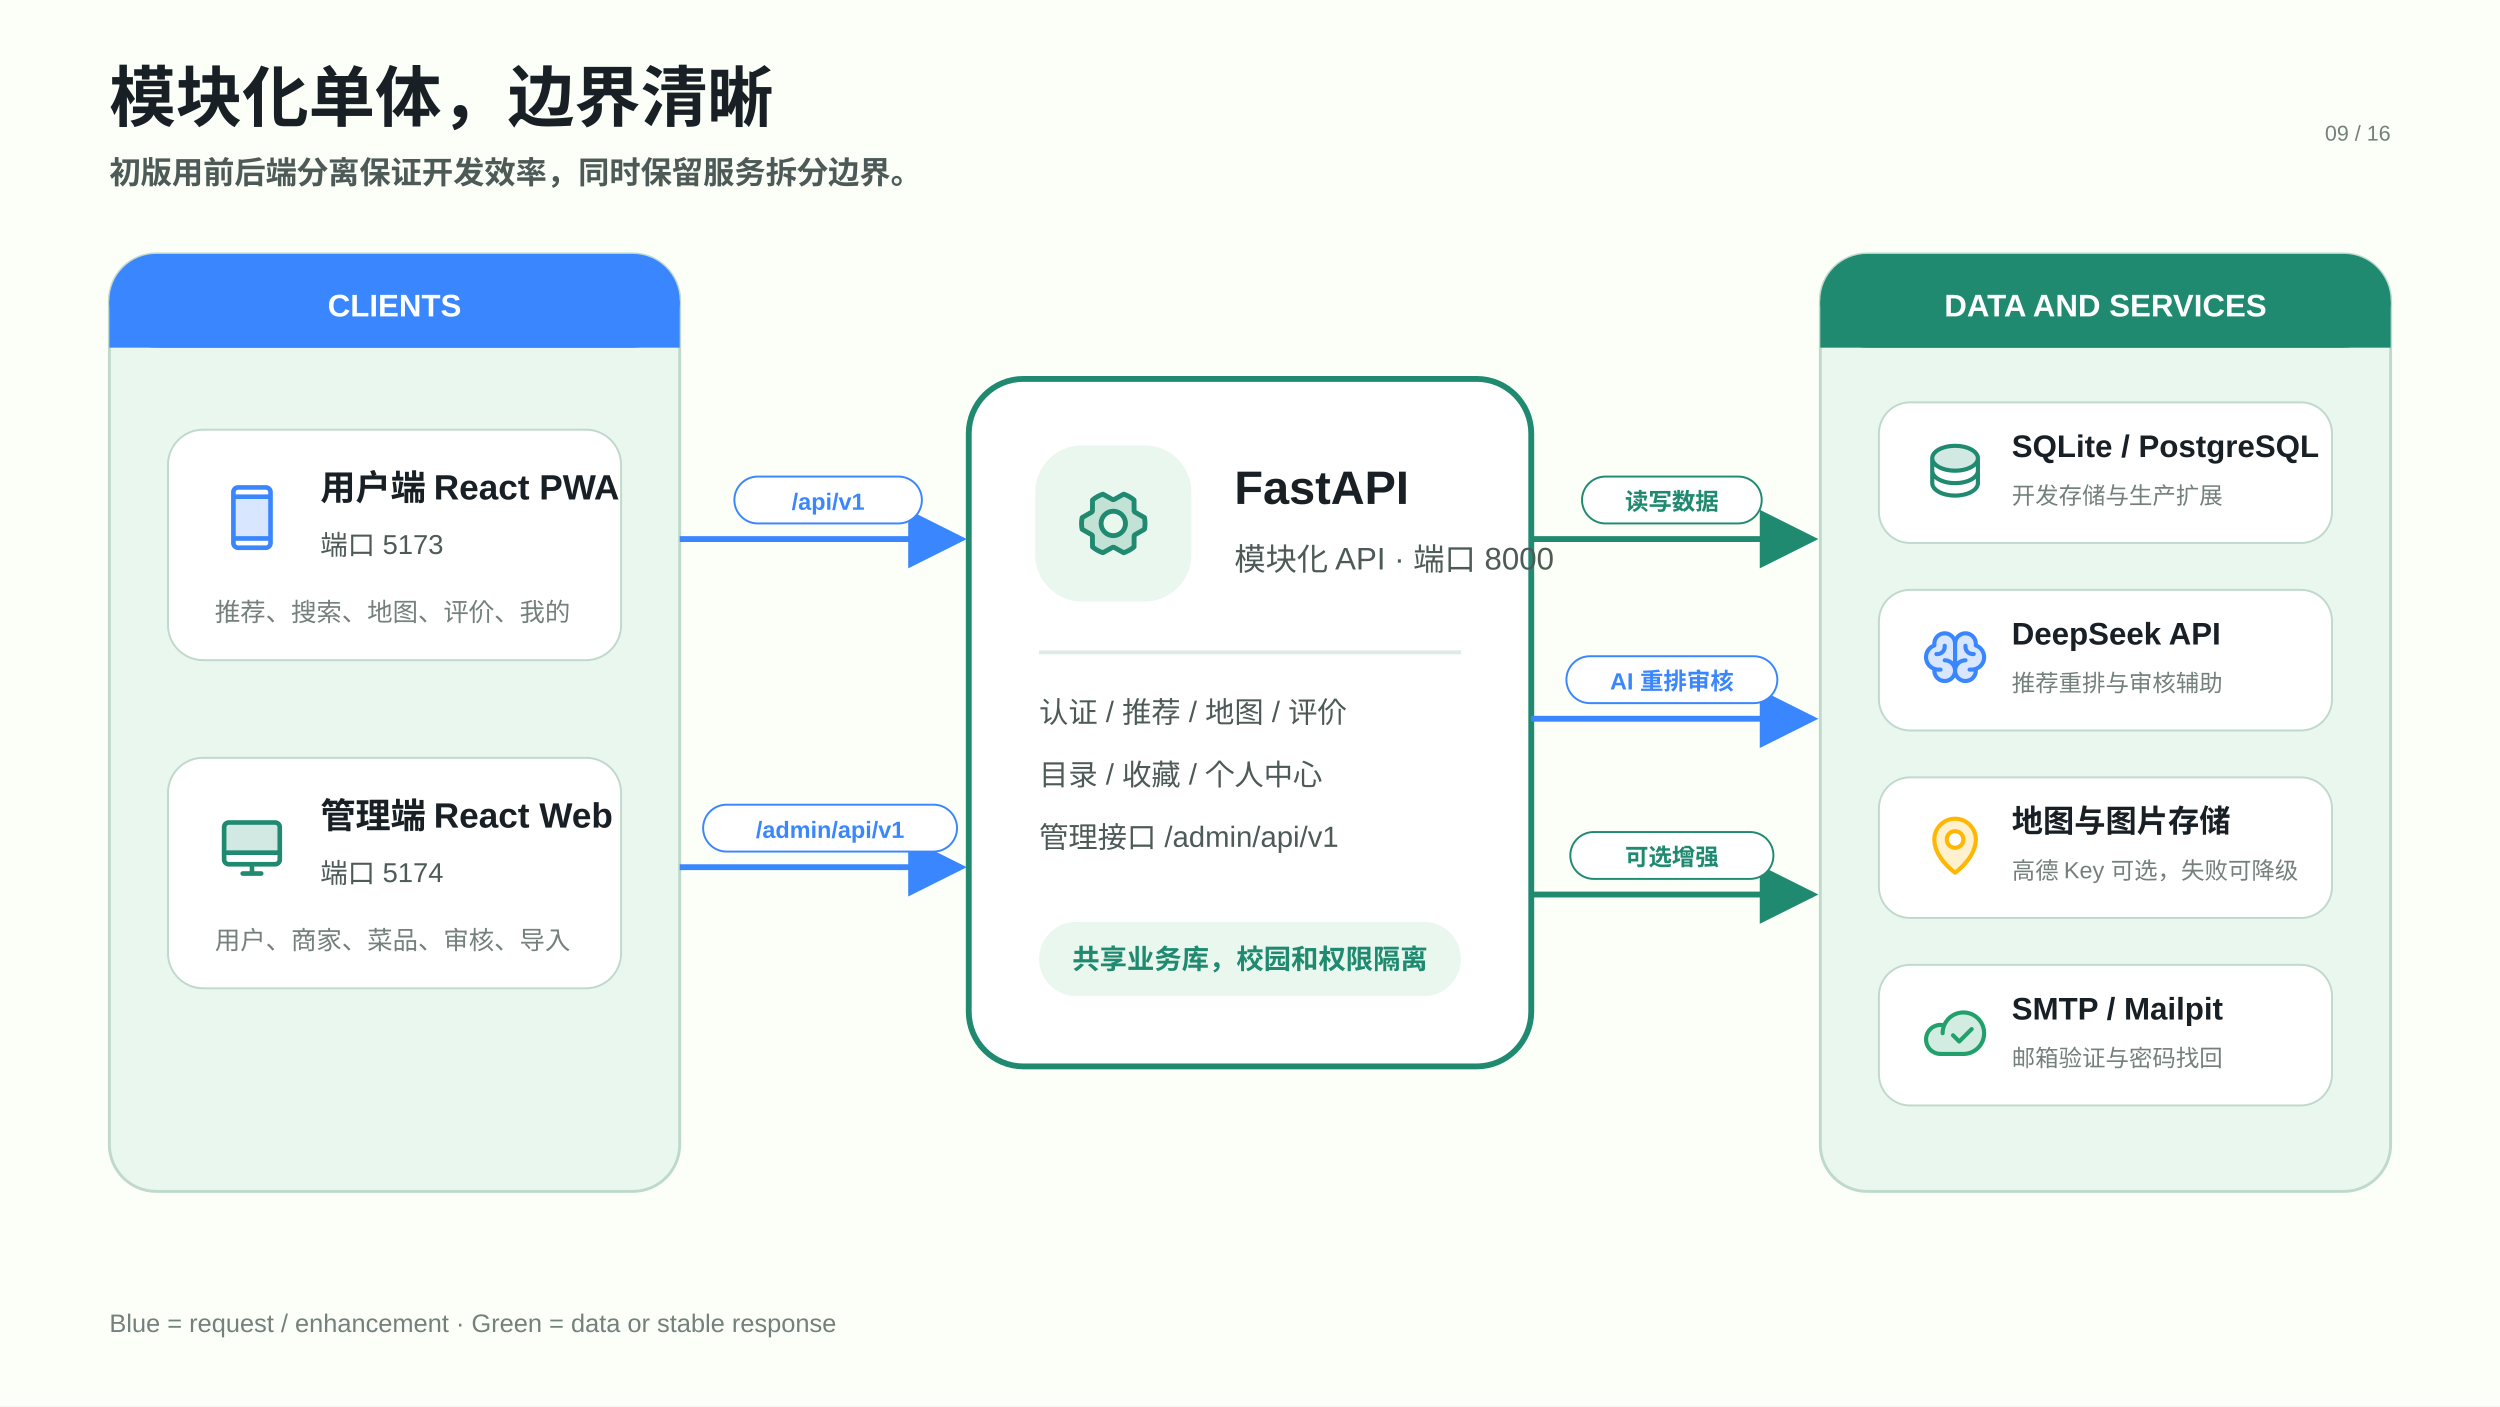
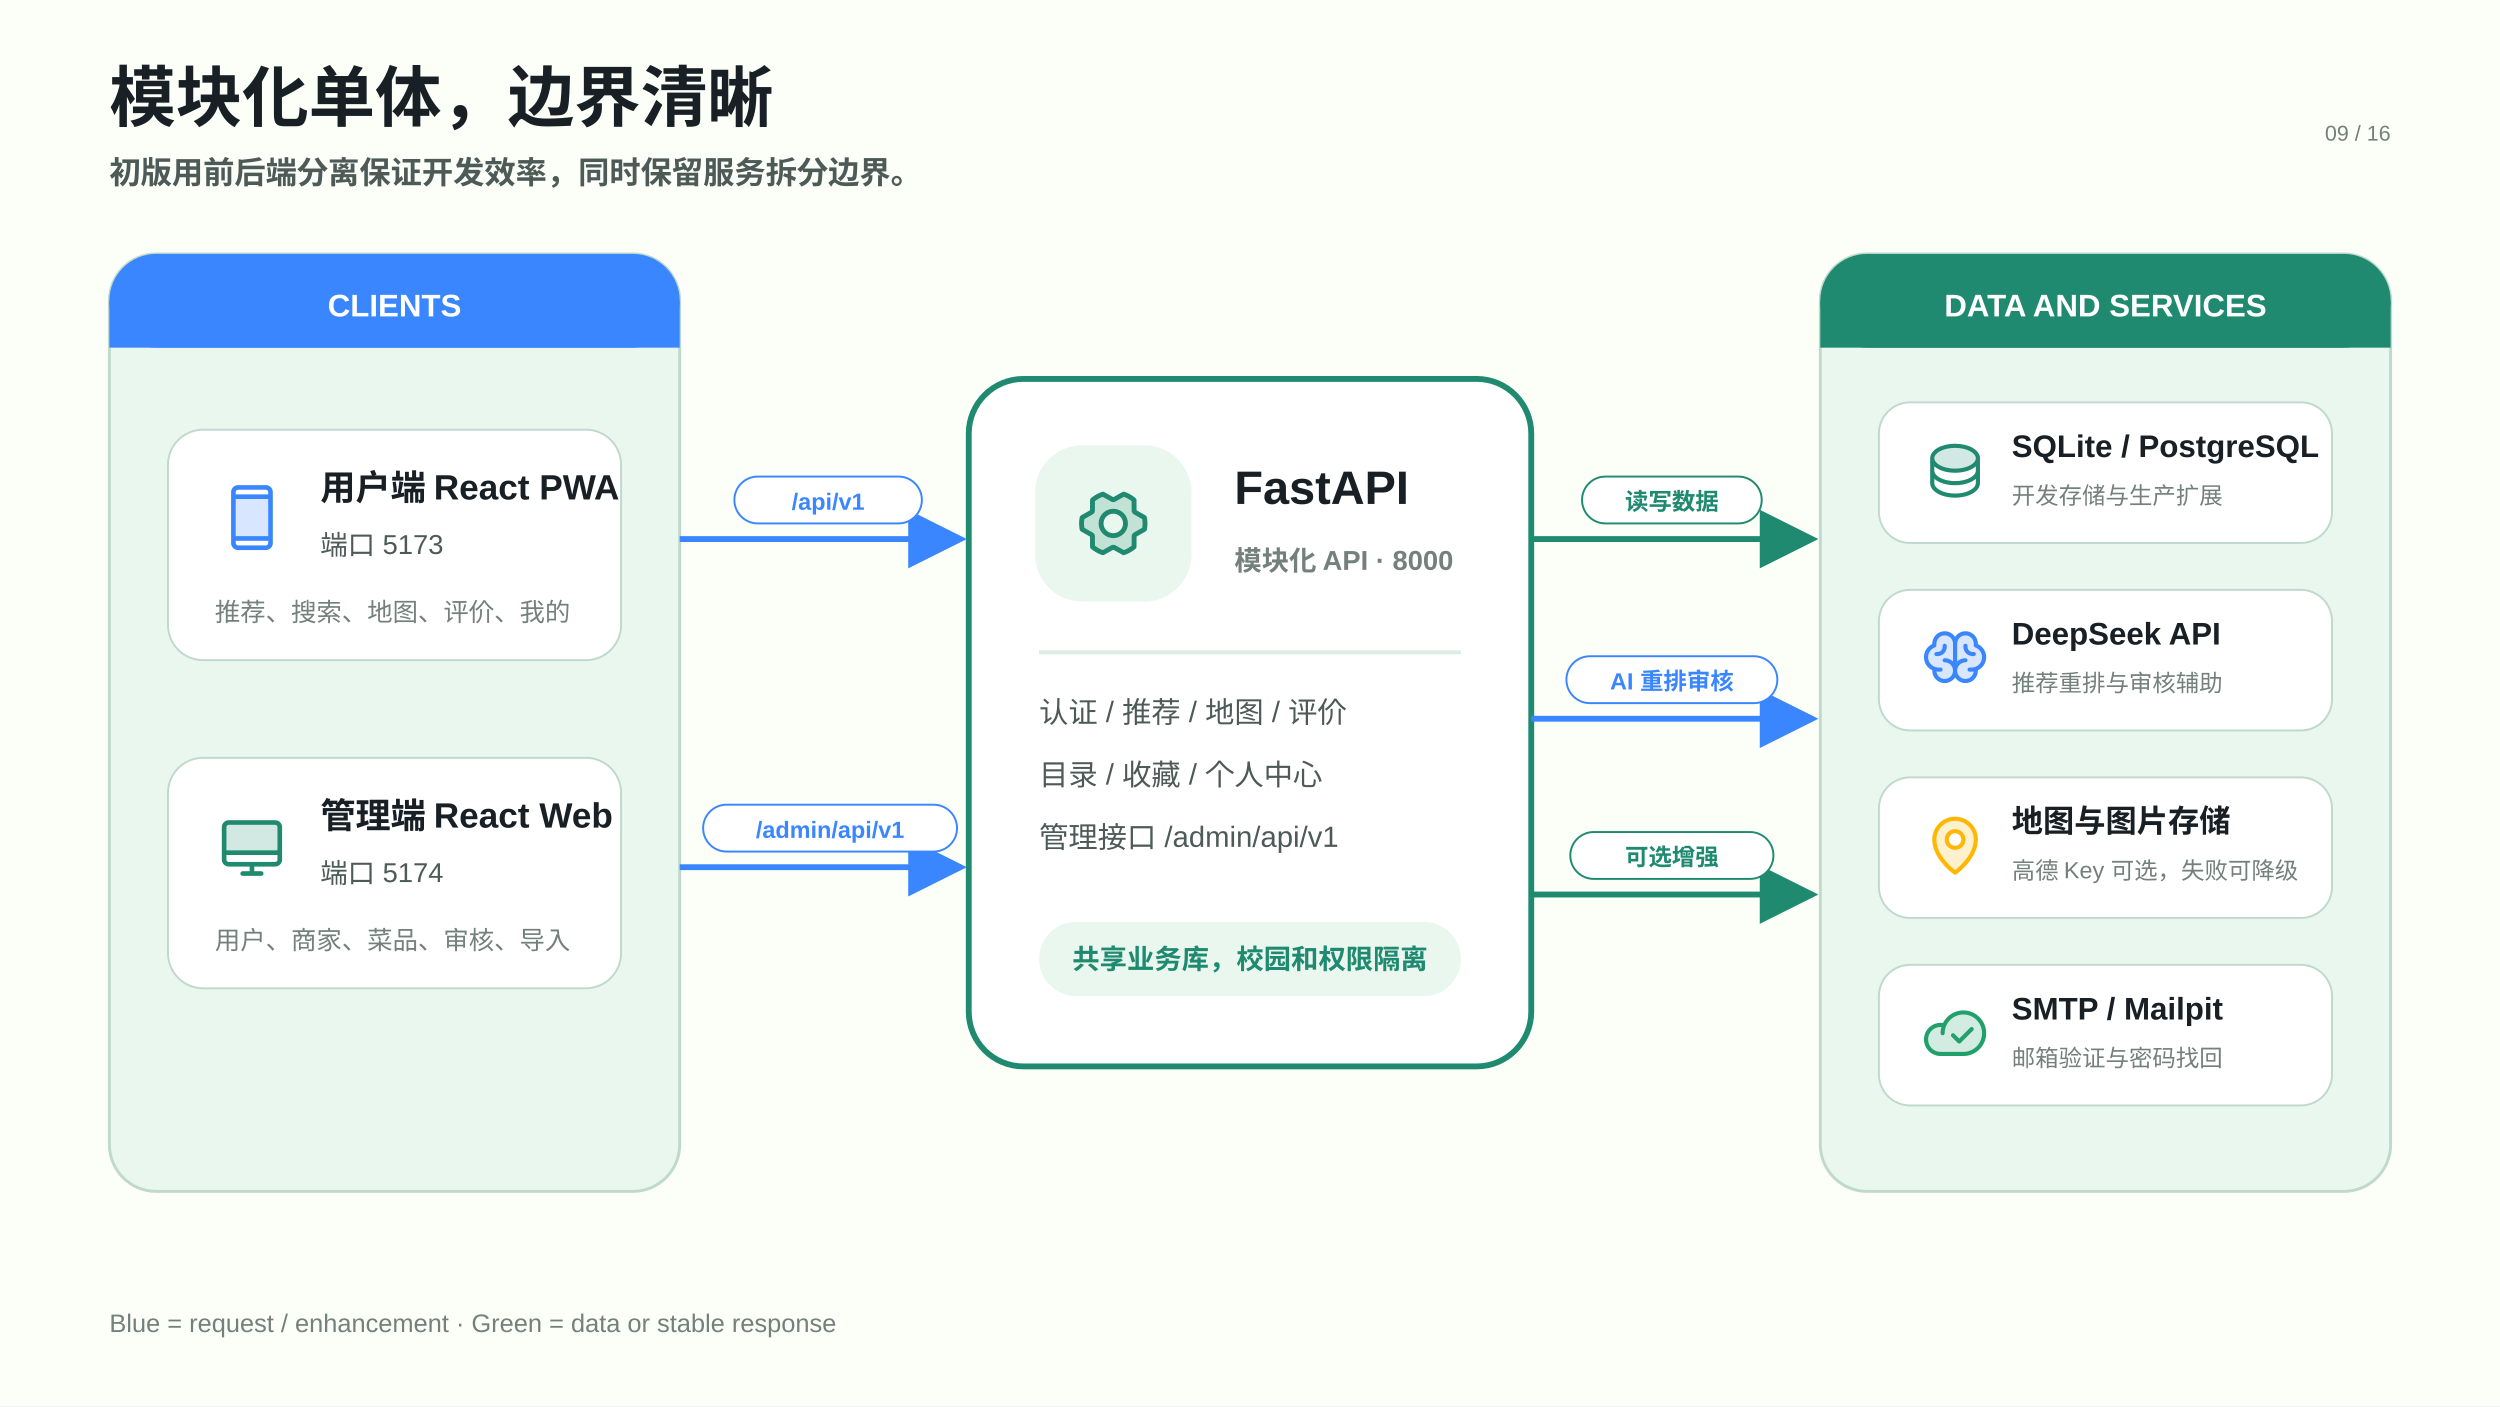
<svg xmlns="http://www.w3.org/2000/svg" viewBox="0 0 1280 720" width="1280" height="720">
  <defs>
    <marker id="arrowReq" markerWidth="10" markerHeight="10" refX="9" refY="5" orient="auto" markerUnits="strokeWidth">
      <path d="M0,0 L10,5 L0,10 Z" fill="#3A86FF" />
    </marker>
    <marker id="arrowResp" markerWidth="10" markerHeight="10" refX="9" refY="5" orient="auto" markerUnits="strokeWidth">
      <path d="M0,0 L10,5 L0,10 Z" fill="#1F8A70" />
    </marker>
  </defs>
  <g id="background">
    <rect x="0" y="0" width="1280" height="720" fill="#FBFFF7" />
  </g>
  <g id="header">
    <text x="56" y="62" font-family="'Trebuchet MS', 'Microsoft YaHei', 'PingFang SC', sans-serif" font-size="34" font-weight="800" fill="#182026">模块化单体，边界清晰</text>
    <text x="56" y="94" font-family="'Microsoft YaHei', 'PingFang SC', Arial, sans-serif" font-size="16" font-weight="700" fill="#4D5A57">初版用前后端分离保证开发效率，同时保留服务拆分边界。</text>
    <text x="1224" y="72" text-anchor="end" font-family="'Microsoft YaHei', 'PingFang SC', Arial, sans-serif" font-size="11" fill="#74807C">09 / 16</text>
  </g>
  <g id="client-zone">
    <path fill="#EAF7EF" stroke="#BFD9CC" stroke-width="1.5" d="M80,130 H324 A24,24 0 0 1 348,154 V586 A24,24 0 0 1 324,610 H80 A24,24 0 0 1 56,586 V154 A24,24 0 0 1 80,130 Z" />
    <path fill="#3A86FF" d="M80,130 H324 A24,24 0 0 1 348,154 V154 A24,24 0 0 1 324,178 H80 A24,24 0 0 1 56,154 V154 A24,24 0 0 1 80,130 Z" />
    <rect x="56" y="154" width="292" height="24" fill="#3A86FF" />
    <text x="202" y="162" text-anchor="middle" font-family="'Microsoft YaHei', 'PingFang SC', Arial, sans-serif" font-size="16" font-weight="800" fill="#FFFFFF">CLIENTS</text>
    <g id="client-user">
      <path fill="#FFFFFF" stroke="#BFD9CC" stroke-width="1" d="M104,220 H300 A18,18 0 0 1 318,238 V320 A18,18 0 0 1 300,338 H104 A18,18 0 0 1 86,320 V238 A18,18 0 0 1 104,220 Z" />
      <g transform="translate(110, 246) scale(0.148438)" fill="#3A86FF">
        <path d="M192,56V200H64V56Z" opacity="0.2" />
        <path d="M176,16H80A24,24,0,0,0,56,40V216a24,24,0,0,0,24,24h96a24,24,0,0,0,24-24V40A24,24,0,0,0,176,16ZM72,64H184V192H72Zm8-32h96a8,8,0,0,1,8,8v8H72V40A8,8,0,0,1,80,32Zm96,192H80a8,8,0,0,1-8-8v-8H184v8A8,8,0,0,1,176,224Z" />
      </g>
      <text x="164" y="256" font-family="'Microsoft YaHei', 'PingFang SC', Arial, sans-serif" font-size="18" font-weight="800" fill="#182026">用户端 React PWA</text>
      <text x="164" y="284" font-family="'Microsoft YaHei', 'PingFang SC', Arial, sans-serif" font-size="14" fill="#4D5A57">端口 5173</text>
      <text x="110" y="318" font-family="'Microsoft YaHei', 'PingFang SC', Arial, sans-serif" font-size="13" fill="#74807C">推荐、搜索、地图、评价、我的</text>
    </g>
    <g id="client-admin">
      <path fill="#FFFFFF" stroke="#BFD9CC" stroke-width="1" d="M104,388 H300 A18,18 0 0 1 318,406 V488 A18,18 0 0 1 300,506 H104 A18,18 0 0 1 86,488 V406 A18,18 0 0 1 104,388 Z" />
      <g transform="translate(110, 414) scale(0.148438)" fill="#1F8A70">
        <path d="M224,64v88H32V64A16,16,0,0,1,48,48H208A16,16,0,0,1,224,64Z" opacity="0.2" />
        <path d="M208,40H48A24,24,0,0,0,24,64V176a24,24,0,0,0,24,24h72v16H96a8,8,0,0,0,0,16h64a8,8,0,0,0,0-16H136V200h72a24,24,0,0,0,24-24V64A24,24,0,0,0,208,40ZM48,56H208a8,8,0,0,1,8,8v80H40V64A8,8,0,0,1,48,56ZM208,184H48a8,8,0,0,1-8-8V160H216v16A8,8,0,0,1,208,184Z" />
      </g>
      <text x="164" y="424" font-family="'Microsoft YaHei', 'PingFang SC', Arial, sans-serif" font-size="18" font-weight="800" fill="#182026">管理端 React Web</text>
      <text x="164" y="452" font-family="'Microsoft YaHei', 'PingFang SC', Arial, sans-serif" font-size="14" fill="#4D5A57">端口 5174</text>
      <text x="110" y="486" font-family="'Microsoft YaHei', 'PingFang SC', Arial, sans-serif" font-size="13" fill="#74807C">用户、商家、菜品、审核、导入</text>
    </g>
  </g>
  <g id="api-zone">
    <path fill="#FFFFFF" stroke="#1F8A70" stroke-width="3" d="M524,194 H756 A28,28 0 0 1 784,222 V518 A28,28 0 0 1 756,546 H524 A28,28 0 0 1 496,518 V222 A28,28 0 0 1 524,194 Z" />
    <path fill="#EAF7EF" d="M554,228 H586 A24,24 0 0 1 610,252 V284 A24,24 0 0 1 586,308 H554 A24,24 0 0 1 530,284 V252 A24,24 0 0 1 554,228 Z" />
    <g transform="translate(550, 248) scale(0.15625)" fill="#1F8A70">
      <path d="M230.1,108.76,198.25,90.62c-.64-1.16-1.31-2.29-2-3.41l-.12-36A104.61,104.61,0,0,0,162,32L130,49.89c-1.34,0-2.69,0-4,0L94,32A104.58,104.58,0,0,0,59.89,51.25l-.16,36c-.7,1.12-1.37,2.26-2,3.41l-31.84,18.1a99.15,99.15,0,0,0,0,38.46l31.85,18.14c.64,1.16,1.31,2.29,2,3.41l.12,36A104.61,104.61,0,0,0,94,224l32-17.87c1.34,0,2.69,0,4,0L162,224a104.58,104.58,0,0,0,34.08-19.25l.16-36c.7-1.12,1.37-2.26,2-3.41l31.84-18.1A99.15,99.15,0,0,0,230.1,108.76ZM128,168a40,40,0,1,1,40-40A40,40,0,0,1,128,168Z" opacity="0.2" />
      <path d="M128,80a48,48,0,1,0,48,48A48.05,48.05,0,0,0,128,80Zm0,80a32,32,0,1,1,32-32A32,32,0,0,1,128,160Zm109.94-52.79a8,8,0,0,0-3.89-5.4l-29.83-17-.12-33.62a8,8,0,0,0-2.83-6.08,111.91,111.91,0,0,0-36.72-20.67,8,8,0,0,0-6.46.59L128,41.85,97.88,25a8,8,0,0,0-6.47-.6A111.92,111.92,0,0,0,54.73,45.15a8,8,0,0,0-2.83,6.07l-.15,33.65-29.83,17a8,8,0,0,0-3.89,5.4,106.47,106.47,0,0,0,0,41.56,8,8,0,0,0,3.89,5.4l29.83,17,.12,33.63a8,8,0,0,0,2.83,6.08,111.91,111.91,0,0,0,36.72,20.67,8,8,0,0,0,6.46-.59L128,214.15,158.12,231a7.91,7.91,0,0,0,3.9,1,8.09,8.09,0,0,0,2.57-.42,112.1,112.1,0,0,0,36.68-20.73,8,8,0,0,0,2.83-6.07l.15-33.65,29.83-17a8,8,0,0,0,3.89-5.4A106.47,106.47,0,0,0,237.94,107.21Zm-15,34.91-28.57,16.25a8,8,0,0,0-3,3c-.58,1-1.19,2.06-1.81,3.06a7.94,7.94,0,0,0-1.22,4.21l-.15,32.25a95.89,95.89,0,0,1-25.37,14.3L134,199.13a8,8,0,0,0-3.91-1h-.19c-1.21,0-2.43,0-3.64,0a8.1,8.1,0,0,0-4.1,1l-28.84,16.1A96,96,0,0,1,67.88,201l-.11-32.2a8,8,0,0,0-1.22-4.22c-.62-1-1.23-2-1.8-3.06a8.09,8.09,0,0,0-3-3.06l-28.6-16.29a90.49,90.49,0,0,1,0-28.26L61.67,97.63a8,8,0,0,0,3-3c.58-1,1.19-2.06,1.81-3.06a7.94,7.94,0,0,0,1.22-4.21l.15-32.25a95.89,95.89,0,0,1,25.37-14.3L122,56.87a8,8,0,0,0,4.1,1c1.21,0,2.43,0,3.64,0a8,8,0,0,0,4.1-1l28.84-16.1A96,96,0,0,1,188.12,55l.11,32.2a8,8,0,0,0,1.22,4.22c.62,1,1.23,2,1.8,3.06a8.09,8.09,0,0,0,3,3.06l28.6,16.29A90.49,90.49,0,0,1,222.9,142.12Z" />
    </g>
    <text x="632" y="258" font-family="'Microsoft YaHei', 'PingFang SC', Arial, sans-serif" font-size="24" font-weight="800" fill="#182026">FastAPI</text>
-     <text x="632" y="292" font-family="'Microsoft YaHei', 'PingFang SC', Arial, sans-serif" font-size="16" fill="#4D5A57">模块化 API · 端口 8000</text>
+     <text x="632" y="292" font-family="'Microsoft YaHei', 'PingFang SC', Arial, sans-serif" font-size="14" font-weight="700" fill="#74807C">模块化 API · 8000</text>
    <line x1="532" y1="334" x2="748" y2="334" stroke="#DCEBE3" stroke-width="2" />
    <text x="532" y="370" font-family="'Microsoft YaHei', 'PingFang SC', Arial, sans-serif" font-size="15" fill="#4D5A57">认证 / 推荐 / 地图 / 评价</text>
    <text x="532" y="402" font-family="'Microsoft YaHei', 'PingFang SC', Arial, sans-serif" font-size="15" fill="#4D5A57">目录 / 收藏 / 个人中心</text>
    <text x="532" y="434" font-family="'Microsoft YaHei', 'PingFang SC', Arial, sans-serif" font-size="15" fill="#4D5A57">管理接口 /admin/api/v1</text>
    <path fill="#EAF7EF" d="M551,472 H729 A19,19 0 0 1 748,491 V491 A19,19 0 0 1 729,510 H551 A19,19 0 0 1 532,491 V491 A19,19 0 0 1 551,472 Z" />
    <text x="640" y="496" text-anchor="middle" font-family="'Microsoft YaHei', 'PingFang SC', Arial, sans-serif" font-size="14" font-weight="800" fill="#1F8A70">共享业务库，校园和权限隔离</text>
  </g>
  <g id="server-zone">
    <path fill="#EAF7EF" stroke="#BFD9CC" stroke-width="1.5" d="M956,130 H1200 A24,24 0 0 1 1224,154 V586 A24,24 0 0 1 1200,610 H956 A24,24 0 0 1 932,586 V154 A24,24 0 0 1 956,130 Z" />
    <path fill="#1F8A70" d="M956,130 H1200 A24,24 0 0 1 1224,154 V154 A24,24 0 0 1 1200,178 H956 A24,24 0 0 1 932,154 V154 A24,24 0 0 1 956,130 Z" />
    <rect x="932" y="154" width="292" height="24" fill="#1F8A70" />
    <text x="1078" y="162" text-anchor="middle" font-family="'Microsoft YaHei', 'PingFang SC', Arial, sans-serif" font-size="16" font-weight="800" fill="#FFFFFF">DATA AND SERVICES</text>
    <g id="service-db">
      <path fill="#FFFFFF" stroke="#BFD9CC" stroke-width="1" d="M978,206 H1178 A16,16 0 0 1 1194,222 V262 A16,16 0 0 1 1178,278 H978 A16,16 0 0 1 962,262 V222 A16,16 0 0 1 978,206 Z" />
      <g transform="translate(984, 224) scale(0.132812)" fill="#1F8A70">
        <path d="M216,80c0,26.51-39.4,48-88,48S40,106.51,40,80s39.4-48,88-48S216,53.49,216,80Z" opacity="0.2" />
        <path d="M128,24C74.17,24,32,48.6,32,80v96c0,31.4,42.17,56,96,56s96-24.6,96-56V80C224,48.6,181.83,24,128,24Zm80,104c0,9.62-7.88,19.43-21.61,26.92C170.93,163.35,150.19,168,128,168s-42.93-4.65-58.39-13.08C55.88,147.43,48,137.62,48,128V111.36c17.06,15,46.23,24.64,80,24.64s62.94-9.68,80-24.64ZM69.61,53.08C85.07,44.65,105.81,40,128,40s42.93,4.65,58.39,13.08C200.12,60.57,208,70.38,208,80s-7.88,19.43-21.61,26.92C170.93,115.35,150.19,120,128,120s-42.93-4.65-58.39-13.08C55.88,99.43,48,89.62,48,80S55.88,60.57,69.61,53.08ZM186.39,202.92C170.93,211.35,150.19,216,128,216s-42.93-4.65-58.39-13.08C55.88,195.43,48,185.62,48,176V159.36c17.06,15,46.23,24.64,80,24.64s62.94-9.68,80-24.64V176C208,185.62,200.12,195.43,186.39,202.92Z" />
      </g>
      <text x="1030" y="234" font-family="'Microsoft YaHei', 'PingFang SC', Arial, sans-serif" font-size="16" font-weight="800" fill="#182026">SQLite / PostgreSQL</text>
      <text x="1030" y="258" font-family="'Microsoft YaHei', 'PingFang SC', Arial, sans-serif" font-size="12" fill="#74807C">开发存储与生产扩展</text>
    </g>
    <g id="service-ai">
      <path fill="#FFFFFF" stroke="#BFD9CC" stroke-width="1" d="M978,302 H1178 A16,16 0 0 1 1194,318 V358 A16,16 0 0 1 1178,374 H978 A16,16 0 0 1 962,358 V318 A16,16 0 0 1 978,302 Z" />
      <g transform="translate(984, 320) scale(0.132812)" fill="#3A86FF">
        <path d="M240,124a48,48,0,0,1-32,45.27h0V176a40,40,0,0,1-80,0,40,40,0,0,1-80,0v-6.73h0a48,48,0,0,1,0-90.54V72a40,40,0,0,1,80,0,40,40,0,0,1,80,0v6.73A48,48,0,0,1,240,124Z" opacity="0.2" />
        <path d="M248,124a56.11,56.11,0,0,0-32-50.61V72a48,48,0,0,0-88-26.49A48,48,0,0,0,40,72v1.39a56,56,0,0,0,0,101.2V176a48,48,0,0,0,88,26.49A48,48,0,0,0,216,176v-1.41A56.09,56.09,0,0,0,248,124ZM88,208a32,32,0,0,1-31.81-28.56A55.87,55.87,0,0,0,64,180h8a8,8,0,0,0,0-16H64A40,40,0,0,1,50.67,86.27,8,8,0,0,0,56,78.73V72a32,32,0,0,1,64,0v68.26A47.8,47.8,0,0,0,88,128a8,8,0,0,0,0,16,32,32,0,0,1,0,64Zm104-44h-8a8,8,0,0,0,0,16h8a55.87,55.87,0,0,0,7.81-.56A32,32,0,1,1,168,144a8,8,0,0,0,0-16,47.8,47.8,0,0,0-32,12.26V72a32,32,0,0,1,64,0v6.73a8,8,0,0,0,5.33,7.54A40,40,0,0,1,192,164Zm16-52a8,8,0,0,1-8,8h-4a36,36,0,0,1-36-36V80a8,8,0,0,1,16,0v4a20,20,0,0,0,20,20h4A8,8,0,0,1,208,112ZM60,120H56a8,8,0,0,1,0-16h4A20,20,0,0,0,80,84V80a8,8,0,0,1,16,0v4A36,36,0,0,1,60,120Z" />
      </g>
      <text x="1030" y="330" font-family="'Microsoft YaHei', 'PingFang SC', Arial, sans-serif" font-size="16" font-weight="800" fill="#182026">DeepSeek API</text>
      <text x="1030" y="354" font-family="'Microsoft YaHei', 'PingFang SC', Arial, sans-serif" font-size="12" fill="#74807C">推荐重排与审核辅助</text>
    </g>
    <g id="service-map">
      <path fill="#FFFFFF" stroke="#BFD9CC" stroke-width="1" d="M978,398 H1178 A16,16 0 0 1 1194,414 V454 A16,16 0 0 1 1178,470 H978 A16,16 0 0 1 962,454 V414 A16,16 0 0 1 978,398 Z" />
      <g transform="translate(984, 416) scale(0.132812)" fill="#FFB703">
        <path d="M128,24a80,80,0,0,0-80,80c0,72,80,128,80,128s80-56,80-128A80,80,0,0,0,128,24Zm0,112a32,32,0,1,1,32-32A32,32,0,0,1,128,136Z" opacity="0.2" />
        <path d="M128,64a40,40,0,1,0,40,40A40,40,0,0,0,128,64Zm0,64a24,24,0,1,1,24-24A24,24,0,0,1,128,128Zm0-112a88.1,88.1,0,0,0-88,88c0,31.4,14.51,64.68,42,96.25a254.19,254.19,0,0,0,41.45,38.3,8,8,0,0,0,9.18,0A254.19,254.19,0,0,0,174,200.25c27.45-31.57,42-64.85,42-96.25A88.1,88.1,0,0,0,128,16Zm0,206c-16.53-13-72-60.75-72-118a72,72,0,0,1,144,0C200,161.23,144.53,209,128,222Z" />
      </g>
      <text x="1030" y="426" font-family="'Microsoft YaHei', 'PingFang SC', Arial, sans-serif" font-size="16" font-weight="800" fill="#182026">地图与图片存储</text>
      <text x="1030" y="450" font-family="'Microsoft YaHei', 'PingFang SC', Arial, sans-serif" font-size="12" fill="#74807C">高德 Key 可选，失败可降级</text>
    </g>
    <g id="service-mail">
      <path fill="#FFFFFF" stroke="#BFD9CC" stroke-width="1" d="M978,494 H1178 A16,16 0 0 1 1194,510 V550 A16,16 0 0 1 1178,566 H978 A16,16 0 0 1 962,550 V510 A16,16 0 0 1 978,494 Z" />
      <g transform="translate(984, 512) scale(0.132812)" fill="#22A06B">
        <path d="M240,128a80,80,0,0,1-80,80H72A56,56,0,1,1,85.92,97.74l0,.1A80,80,0,0,1,240,128Z" opacity="0.2" />
        <path d="M160,40A88.09,88.09,0,0,0,81.29,88.67,64,64,0,1,0,72,216h88a88,88,0,0,0,0-176Zm0,160H72a48,48,0,0,1,0-96c1.1,0,2.2,0,3.29.11A88,88,0,0,0,72,128a8,8,0,0,0,16,0,72,72,0,1,1,72,72Zm37.66-93.66a8,8,0,0,1,0,11.32l-48,48a8,8,0,0,1-11.32,0l-24-24a8,8,0,0,1,11.32-11.32L144,148.69l42.34-42.35A8,8,0,0,1,197.66,106.34Z" />
      </g>
      <text x="1030" y="522" font-family="'Microsoft YaHei', 'PingFang SC', Arial, sans-serif" font-size="16" font-weight="800" fill="#182026">SMTP / Mailpit</text>
      <text x="1030" y="546" font-family="'Microsoft YaHei', 'PingFang SC', Arial, sans-serif" font-size="12" fill="#74807C">邮箱验证与密码找回</text>
    </g>
  </g>
  <g id="interactions">
    <line x1="348" y1="276" x2="492" y2="276" stroke="#3A86FF" stroke-width="3" marker-end="url(#arrowReq)" />
    <path fill="#FFFFFF" stroke="#3A86FF" stroke-width="1" d="M388,244 H460 A12,12 0 0 1 472,256 V256 A12,12 0 0 1 460,268 H388 A12,12 0 0 1 376,256 V256 A12,12 0 0 1 388,244 Z" />
    <text x="424" y="261" text-anchor="middle" font-family="'Microsoft YaHei', 'PingFang SC', Arial, sans-serif" font-size="12" font-weight="800" fill="#3A86FF">/api/v1</text>
    <line x1="348" y1="444" x2="492" y2="444" stroke="#3A86FF" stroke-width="3" marker-end="url(#arrowReq)" />
    <path fill="#FFFFFF" stroke="#3A86FF" stroke-width="1" d="M372,412 H478 A12,12 0 0 1 490,424 V424 A12,12 0 0 1 478,436 H372 A12,12 0 0 1 360,424 V424 A12,12 0 0 1 372,412 Z" />
    <text x="425" y="429" text-anchor="middle" font-family="'Microsoft YaHei', 'PingFang SC', Arial, sans-serif" font-size="12" font-weight="800" fill="#3A86FF">/admin/api/v1</text>
    <line x1="784" y1="276" x2="928" y2="276" stroke="#1F8A70" stroke-width="3" marker-end="url(#arrowResp)" />
    <path fill="#FFFFFF" stroke="#1F8A70" stroke-width="1" d="M822,244 H890 A12,12 0 0 1 902,256 V256 A12,12 0 0 1 890,268 H822 A12,12 0 0 1 810,256 V256 A12,12 0 0 1 822,244 Z" />
    <text x="856" y="261" text-anchor="middle" font-family="'Microsoft YaHei', 'PingFang SC', Arial, sans-serif" font-size="12" font-weight="800" fill="#1F8A70">读写数据</text>
    <line x1="784" y1="368" x2="928" y2="368" stroke="#3A86FF" stroke-width="3" marker-end="url(#arrowReq)" />
    <path fill="#FFFFFF" stroke="#3A86FF" stroke-width="1" d="M814,336 H898 A12,12 0 0 1 910,348 V348 A12,12 0 0 1 898,360 H814 A12,12 0 0 1 802,348 V348 A12,12 0 0 1 814,336 Z" />
    <text x="856" y="353" text-anchor="middle" font-family="'Microsoft YaHei', 'PingFang SC', Arial, sans-serif" font-size="12" font-weight="800" fill="#3A86FF">AI 重排审核</text>
    <line x1="784" y1="458" x2="928" y2="458" stroke="#1F8A70" stroke-width="3" marker-end="url(#arrowResp)" />
    <path fill="#FFFFFF" stroke="#1F8A70" stroke-width="1" d="M816,426 H896 A12,12 0 0 1 908,438 V438 A12,12 0 0 1 896,450 H816 A12,12 0 0 1 804,438 V438 A12,12 0 0 1 816,426 Z" />
    <text x="856" y="443" text-anchor="middle" font-family="'Microsoft YaHei', 'PingFang SC', Arial, sans-serif" font-size="12" font-weight="800" fill="#1F8A70">可选增强</text>
  </g>
  <g id="footer">
    <text x="56" y="682" font-family="'Microsoft YaHei', 'PingFang SC', Arial, sans-serif" font-size="13" fill="#74807C">Blue = request / enhancement · Green = data or stable response</text>
  </g>
</svg>
